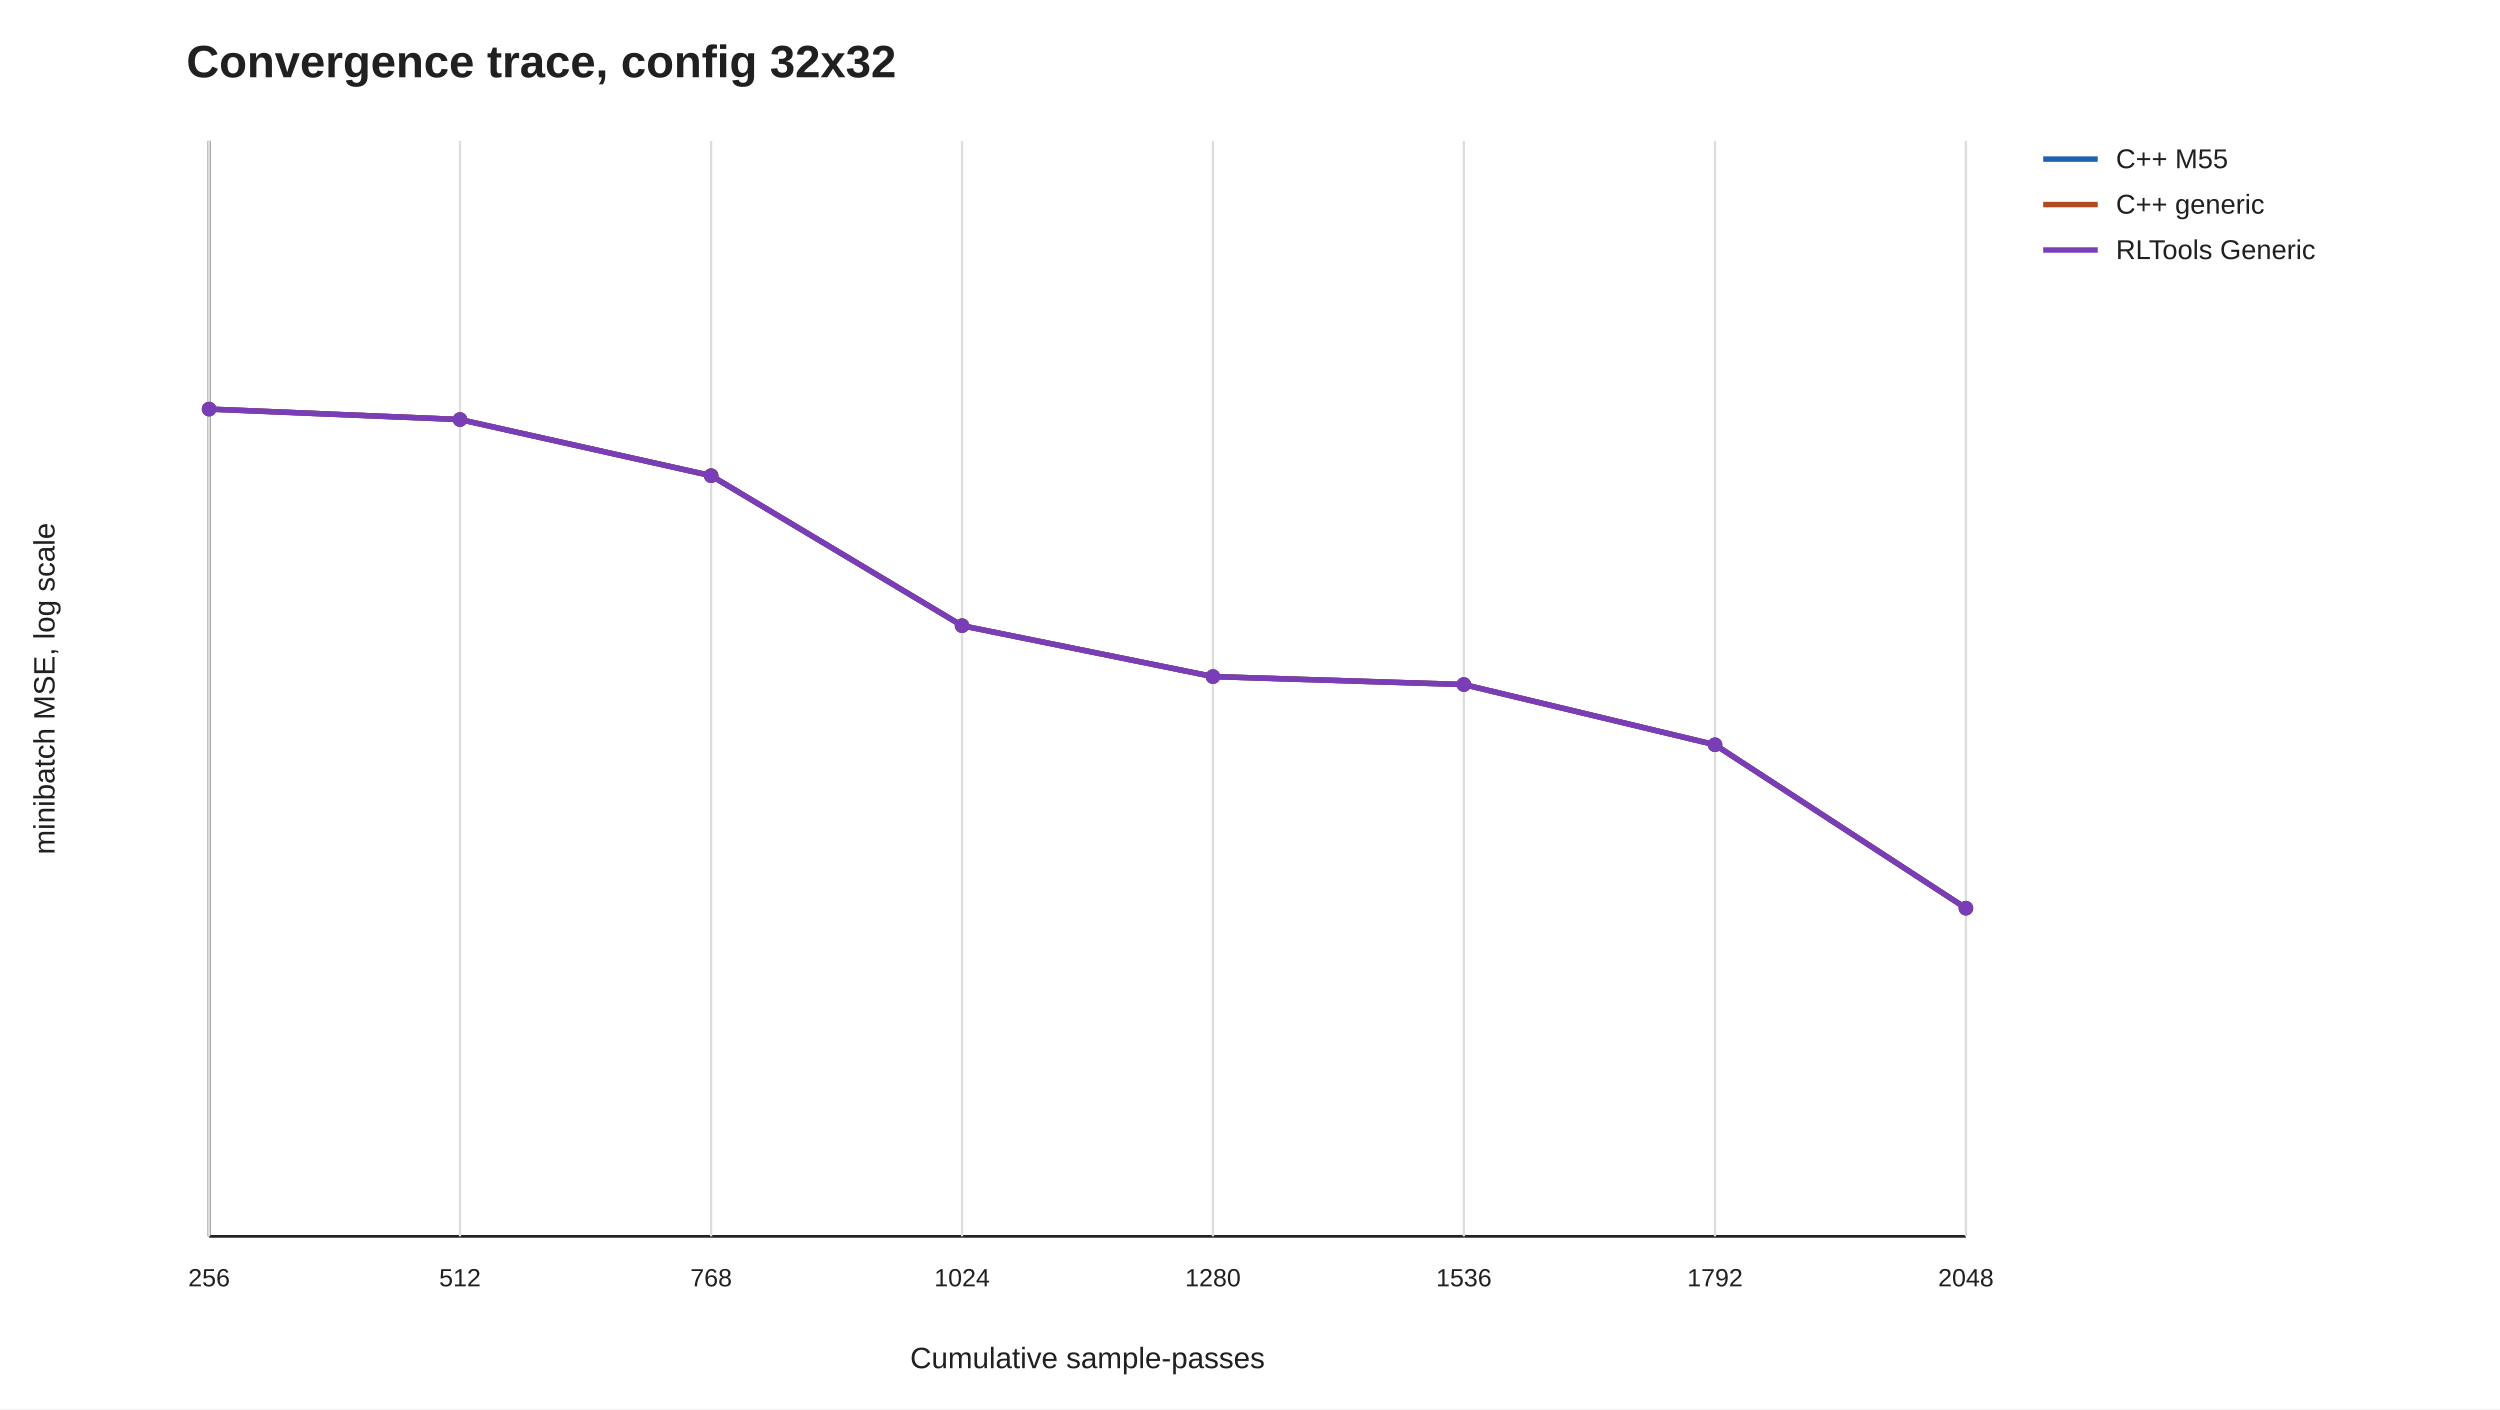
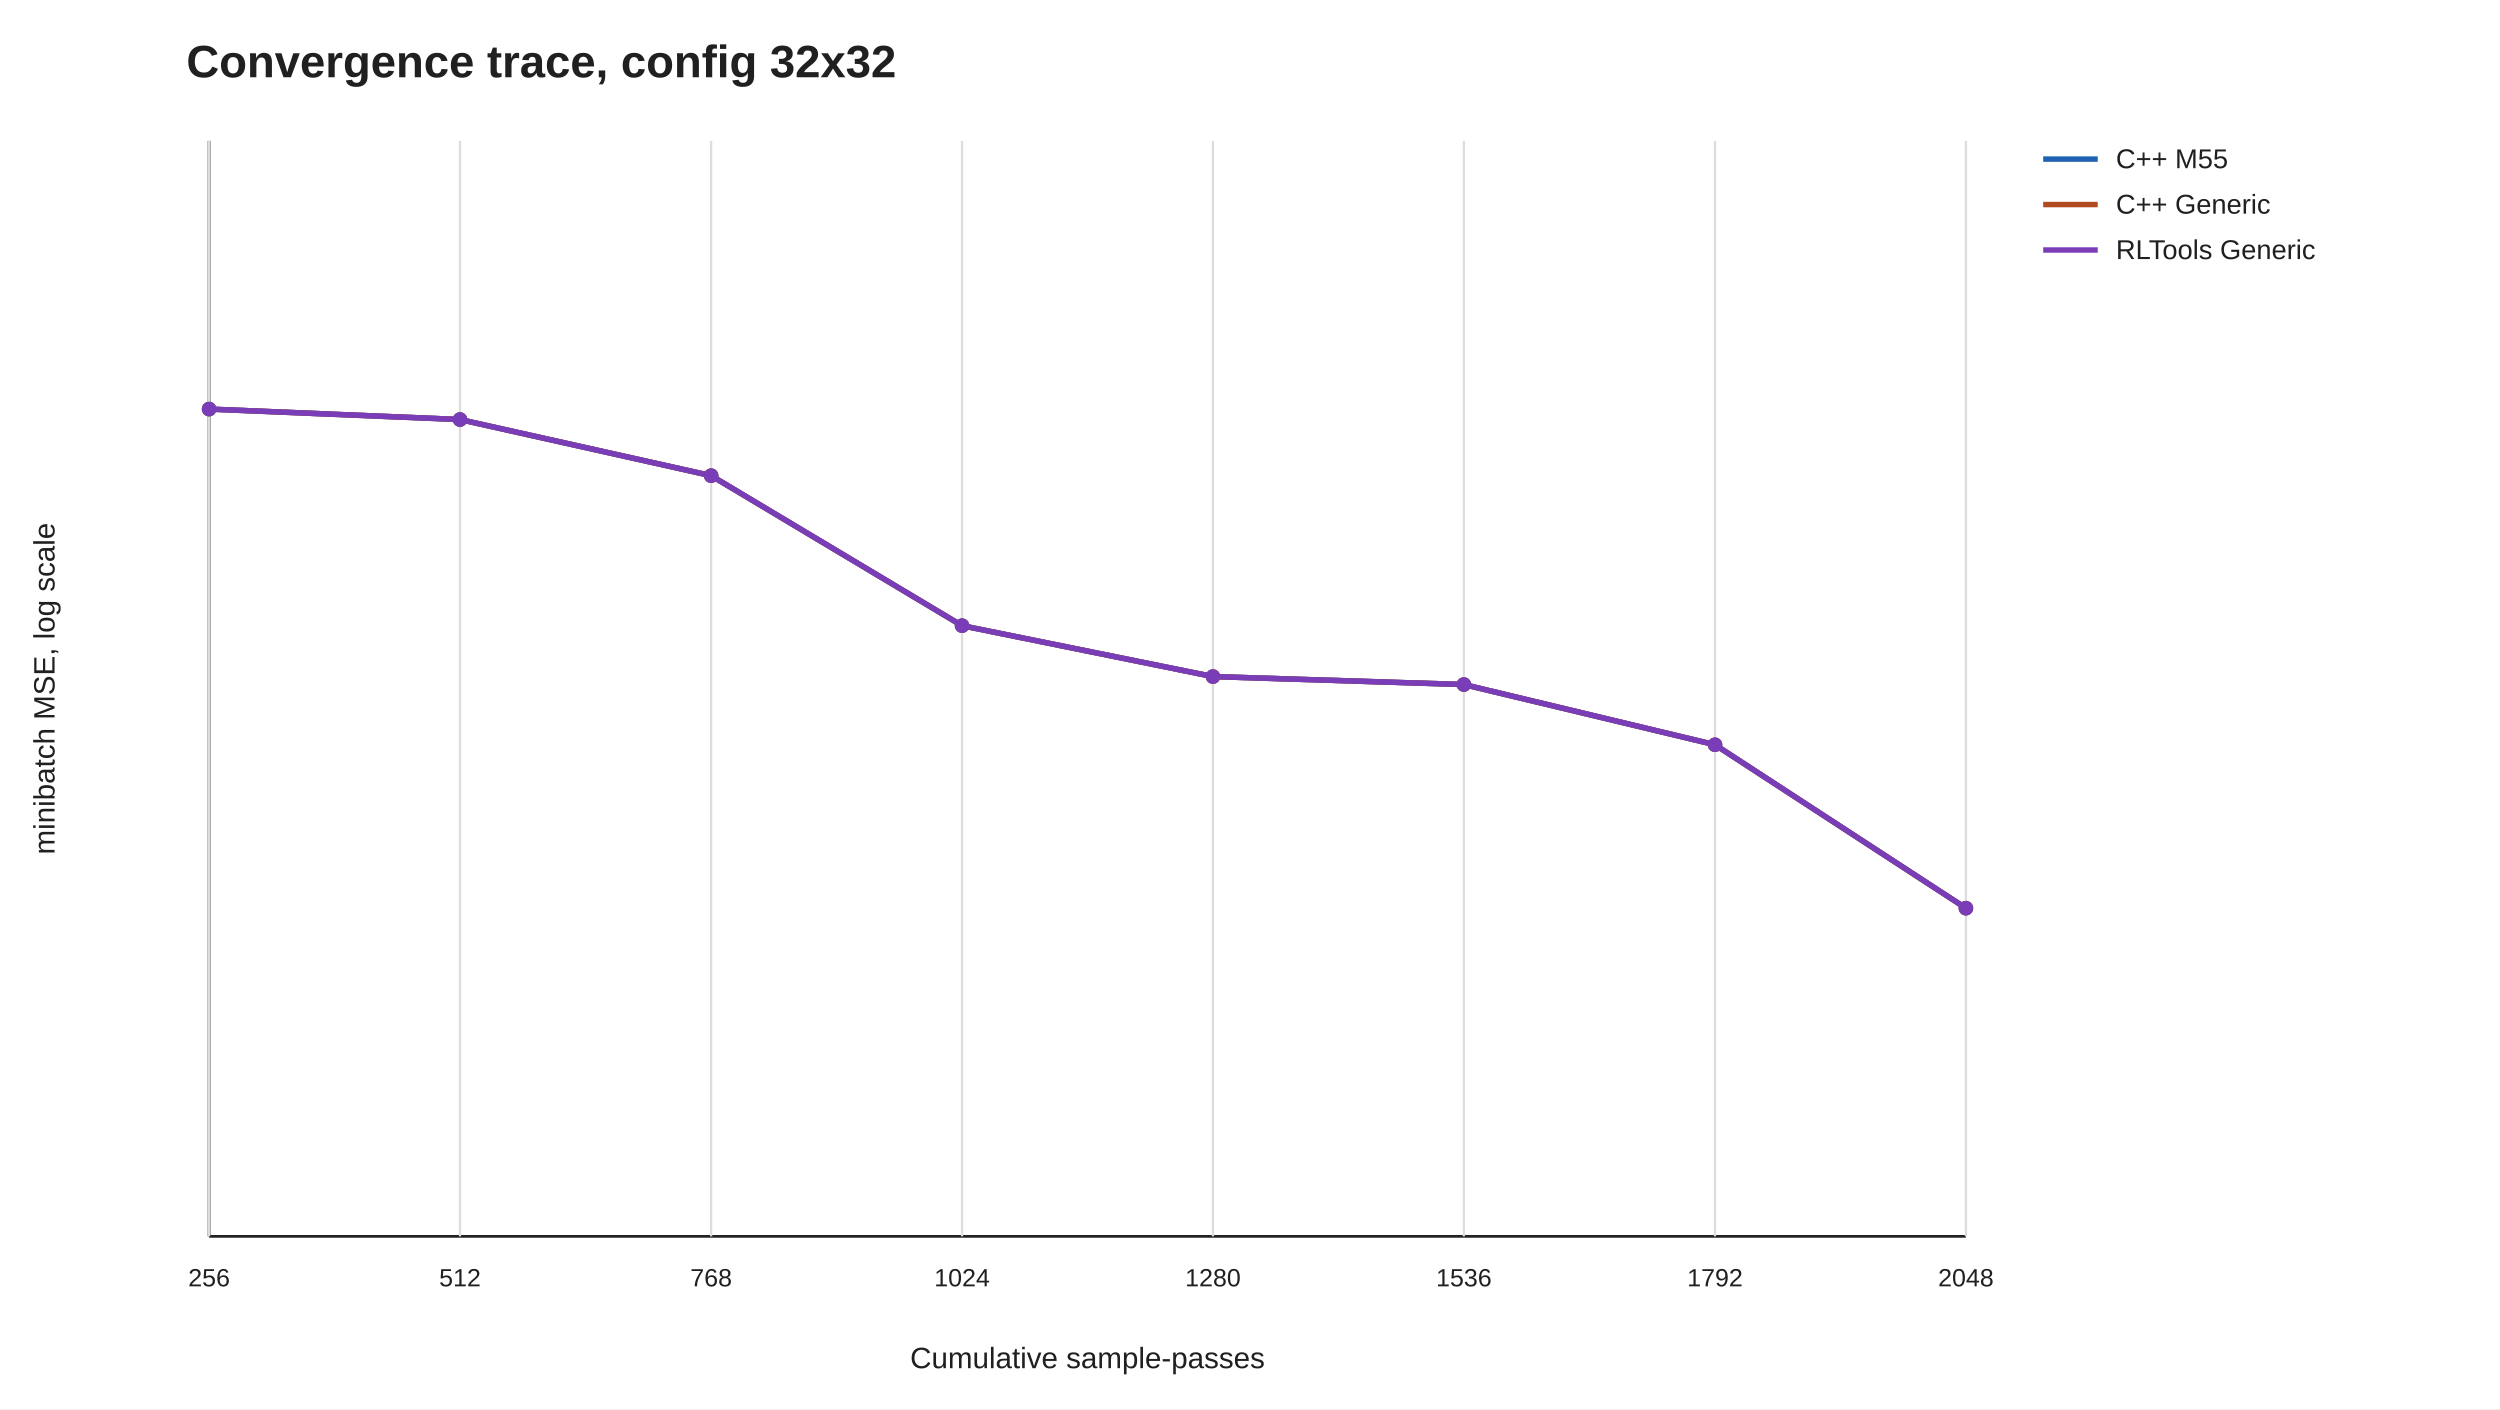
<svg xmlns="http://www.w3.org/2000/svg" width="1100" height="620" viewBox="0 0 1100 620">
  <rect width="100%" height="100%" fill="#ffffff" />
  <style>text{font-family:Arial,Helvetica,sans-serif;fill:#202020}.axis{stroke:#222;stroke-width:1.2}.grid{stroke:#dddddd;stroke-width:1}.label{font-size:13px}.title{font-size:20px;font-weight:700}.tick{font-size:11px}.legend{font-size:12px}</style>
  <text class="title" x="82" y="34">Convergence trace, config 32x32</text>
  <line class="axis" x1="92" y1="544" x2="865" y2="544" />
  <line class="axis" x1="92" y1="62" x2="92" y2="544" />
  <line class="grid" x1="92.0" y1="62" x2="92.0" y2="544" />
  <text class="tick" x="92.0" y="566" text-anchor="middle">256</text>
  <line class="grid" x1="202.4" y1="62" x2="202.4" y2="544" />
  <text class="tick" x="202.4" y="566" text-anchor="middle">512</text>
  <line class="grid" x1="312.9" y1="62" x2="312.9" y2="544" />
  <text class="tick" x="312.9" y="566" text-anchor="middle">768</text>
  <line class="grid" x1="423.3" y1="62" x2="423.3" y2="544" />
  <text class="tick" x="423.3" y="566" text-anchor="middle">1024</text>
  <line class="grid" x1="533.7" y1="62" x2="533.7" y2="544" />
  <text class="tick" x="533.7" y="566" text-anchor="middle">1280</text>
  <line class="grid" x1="644.1" y1="62" x2="644.1" y2="544" />
  <text class="tick" x="644.1" y="566" text-anchor="middle">1536</text>
  <line class="grid" x1="754.6" y1="62" x2="754.6" y2="544" />
  <text class="tick" x="754.6" y="566" text-anchor="middle">1792</text>
  <line class="grid" x1="865.0" y1="62" x2="865.0" y2="544" />
  <text class="tick" x="865.0" y="566" text-anchor="middle">2048</text>
  <polyline points="92.0,180.0 202.4,184.6 312.9,209.3 423.3,275.3 533.7,297.7 644.1,301.2 754.6,327.7 865.0,399.6" fill="none" stroke="#1f62b2" stroke-width="2.4" />
  <circle cx="92.0" cy="180.0" r="3.2" fill="#1f62b2" />
  <circle cx="202.4" cy="184.6" r="3.2" fill="#1f62b2" />
  <circle cx="312.9" cy="209.3" r="3.2" fill="#1f62b2" />
  <circle cx="423.3" cy="275.3" r="3.2" fill="#1f62b2" />
  <circle cx="533.7" cy="297.7" r="3.2" fill="#1f62b2" />
  <circle cx="644.1" cy="301.2" r="3.2" fill="#1f62b2" />
  <circle cx="754.6" cy="327.7" r="3.2" fill="#1f62b2" />
  <circle cx="865.0" cy="399.6" r="3.2" fill="#1f62b2" />
  <polyline points="92.0,180.0 202.4,184.6 312.9,209.3 423.3,275.3 533.7,297.7 644.1,301.2 754.6,327.7 865.0,399.6" fill="none" stroke="#b24a1f" stroke-width="2.4" />
  <circle cx="92.0" cy="180.0" r="3.2" fill="#b24a1f" />
  <circle cx="202.4" cy="184.6" r="3.2" fill="#b24a1f" />
  <circle cx="312.9" cy="209.3" r="3.2" fill="#b24a1f" />
  <circle cx="423.3" cy="275.3" r="3.2" fill="#b24a1f" />
  <circle cx="533.7" cy="297.7" r="3.2" fill="#b24a1f" />
  <circle cx="644.1" cy="301.2" r="3.2" fill="#b24a1f" />
  <circle cx="754.6" cy="327.7" r="3.2" fill="#b24a1f" />
  <circle cx="865.0" cy="399.6" r="3.2" fill="#b24a1f" />
  <polyline points="92.0,180.0 202.4,184.6 312.9,209.3 423.3,275.3 533.7,297.7 644.1,301.2 754.6,327.7 865.0,399.6" fill="none" stroke="#7a3db8" stroke-width="2.4" />
  <circle cx="92.0" cy="180.0" r="3.2" fill="#7a3db8" />
  <circle cx="202.4" cy="184.6" r="3.2" fill="#7a3db8" />
  <circle cx="312.9" cy="209.3" r="3.2" fill="#7a3db8" />
  <circle cx="423.3" cy="275.3" r="3.2" fill="#7a3db8" />
  <circle cx="533.7" cy="297.7" r="3.2" fill="#7a3db8" />
  <circle cx="644.1" cy="301.2" r="3.2" fill="#7a3db8" />
  <circle cx="754.6" cy="327.7" r="3.2" fill="#7a3db8" />
  <circle cx="865.0" cy="399.6" r="3.2" fill="#7a3db8" />
  <text class="label" x="478.5" y="602" text-anchor="middle">Cumulative sample-passes</text>
  <text class="label" transform="translate(24 303.0) rotate(-90)" text-anchor="middle">minibatch MSE, log scale</text>
  <line x1="899" y1="70" x2="923" y2="70" stroke="#1f62b2" stroke-width="2.4" />
  <text class="legend" x="931" y="74">C++ M55</text>
  <line x1="899" y1="90" x2="923" y2="90" stroke="#b24a1f" stroke-width="2.4" />
-   <text class="legend" x="931" y="94">C++ generic</text>
+   <text class="legend" x="931" y="94">C++ Generic</text>
  <line x1="899" y1="110" x2="923" y2="110" stroke="#7a3db8" stroke-width="2.4" />
  <text class="legend" x="931" y="114">RLTools Generic</text>
</svg>
